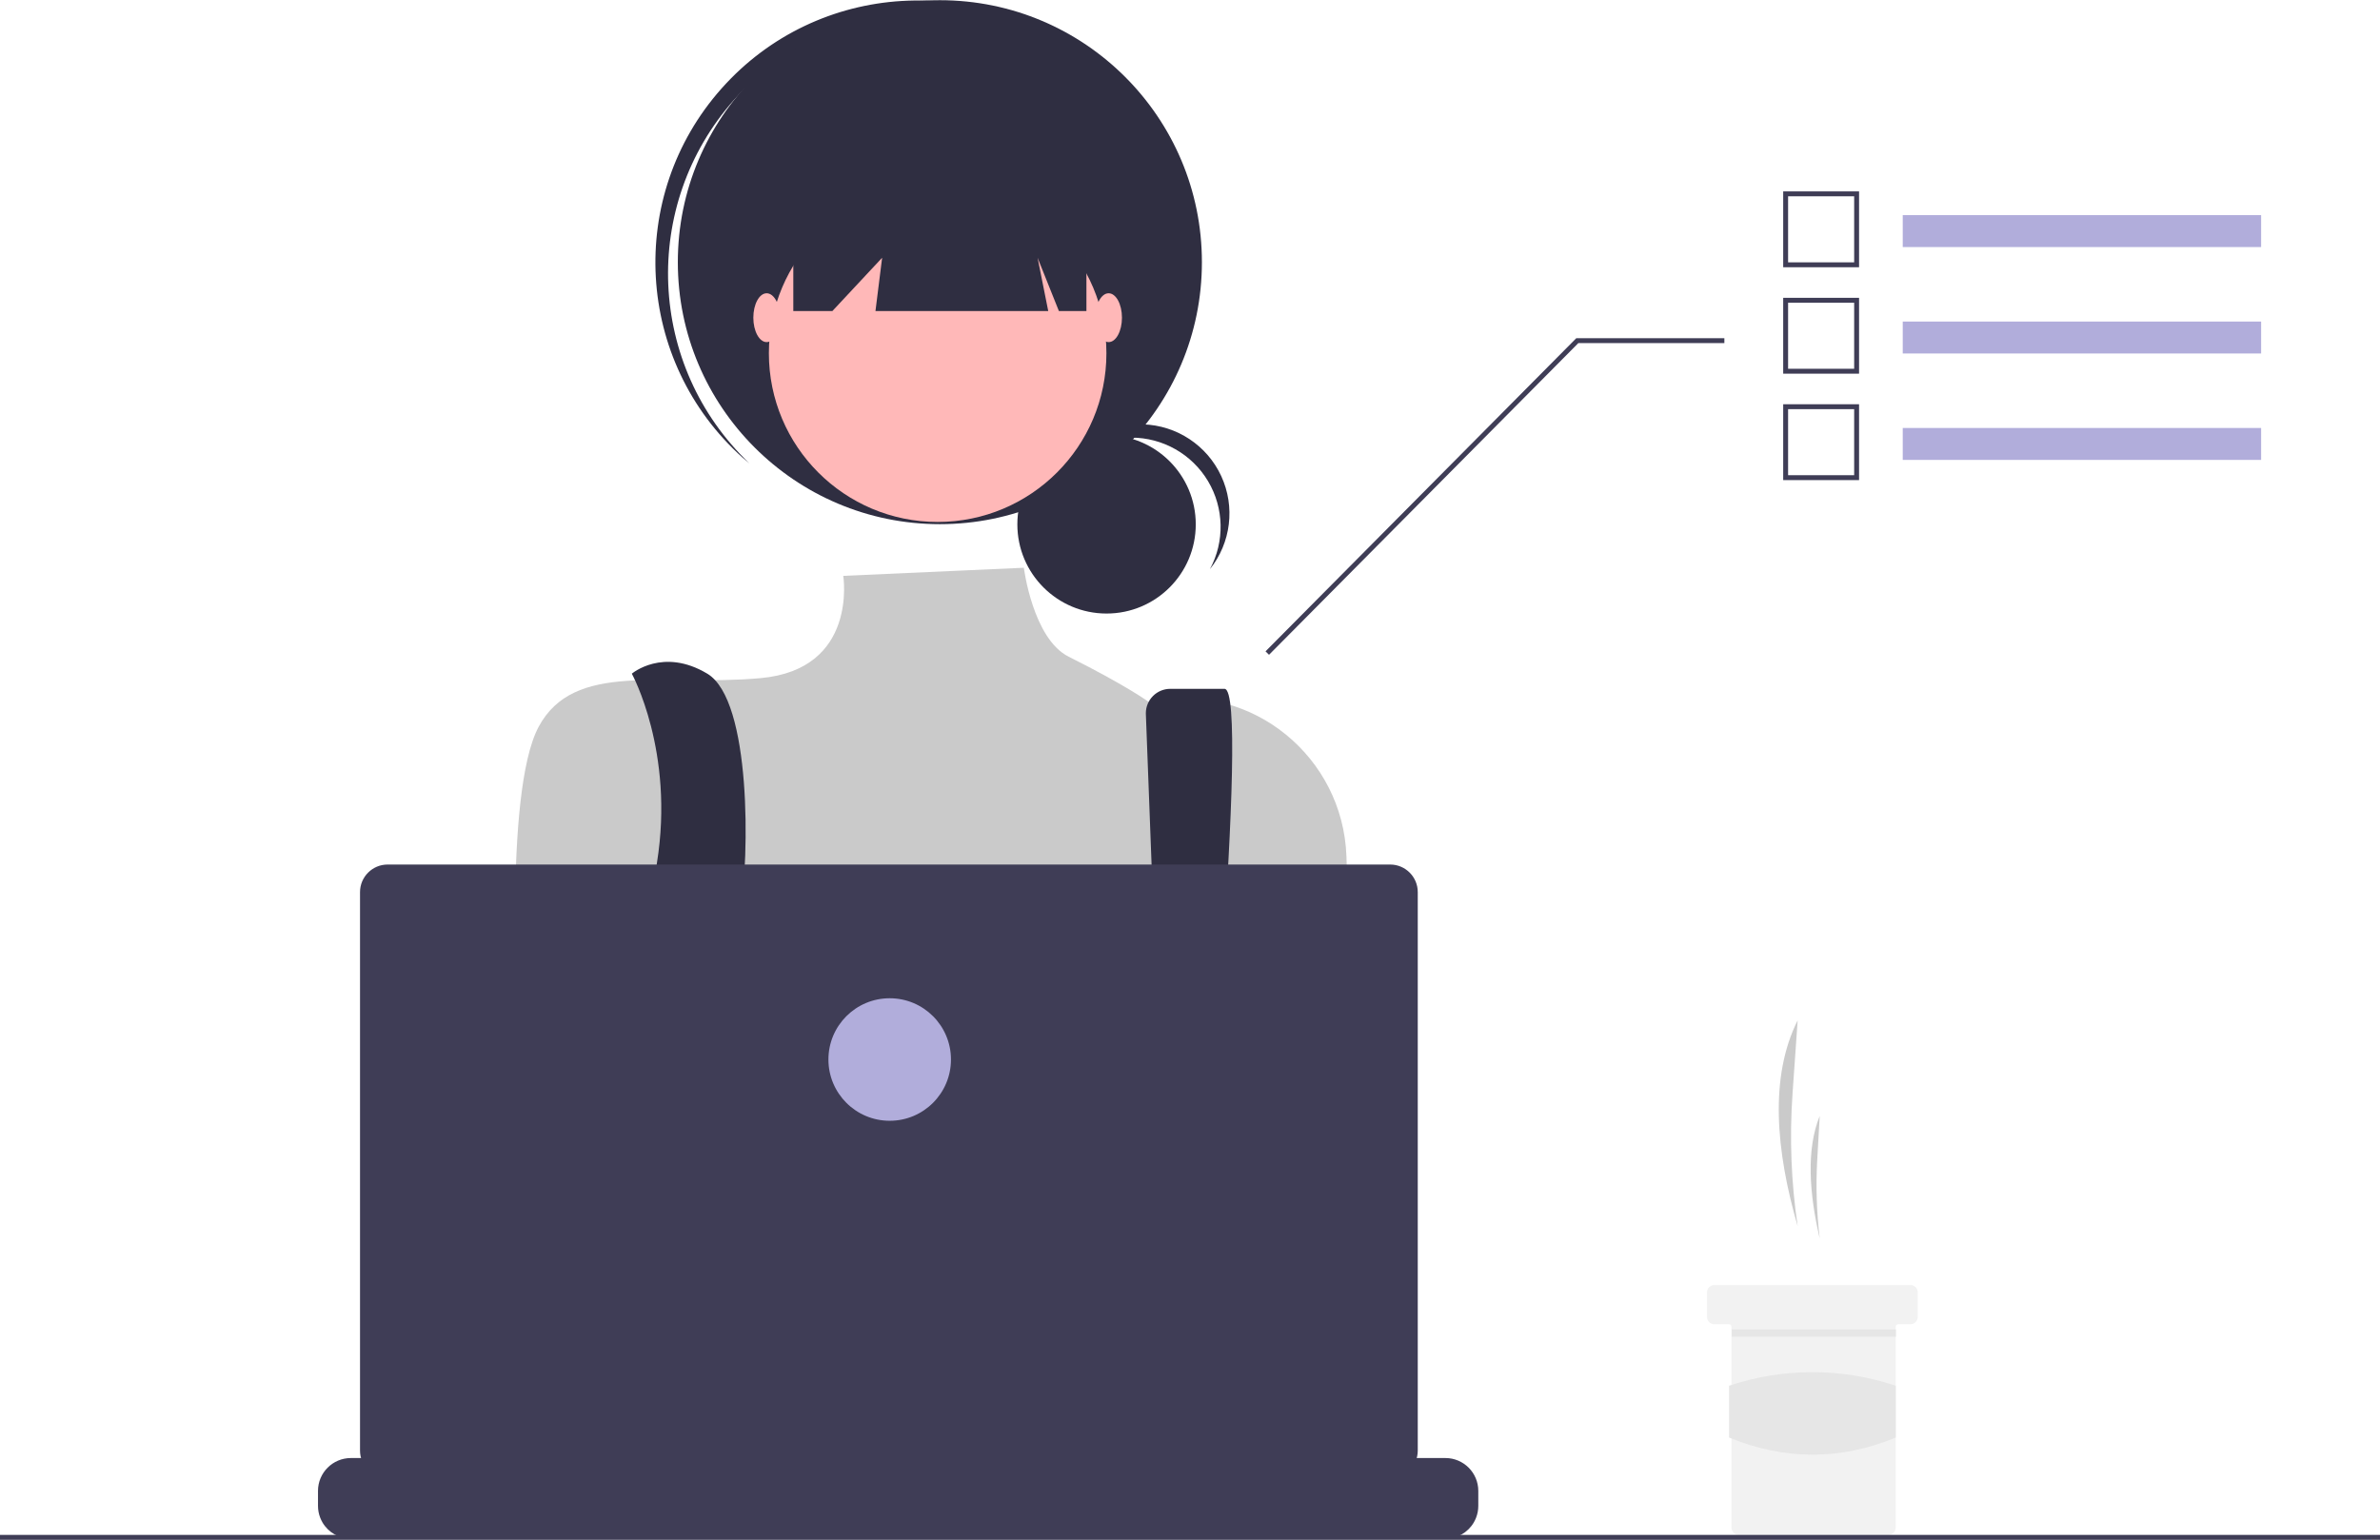
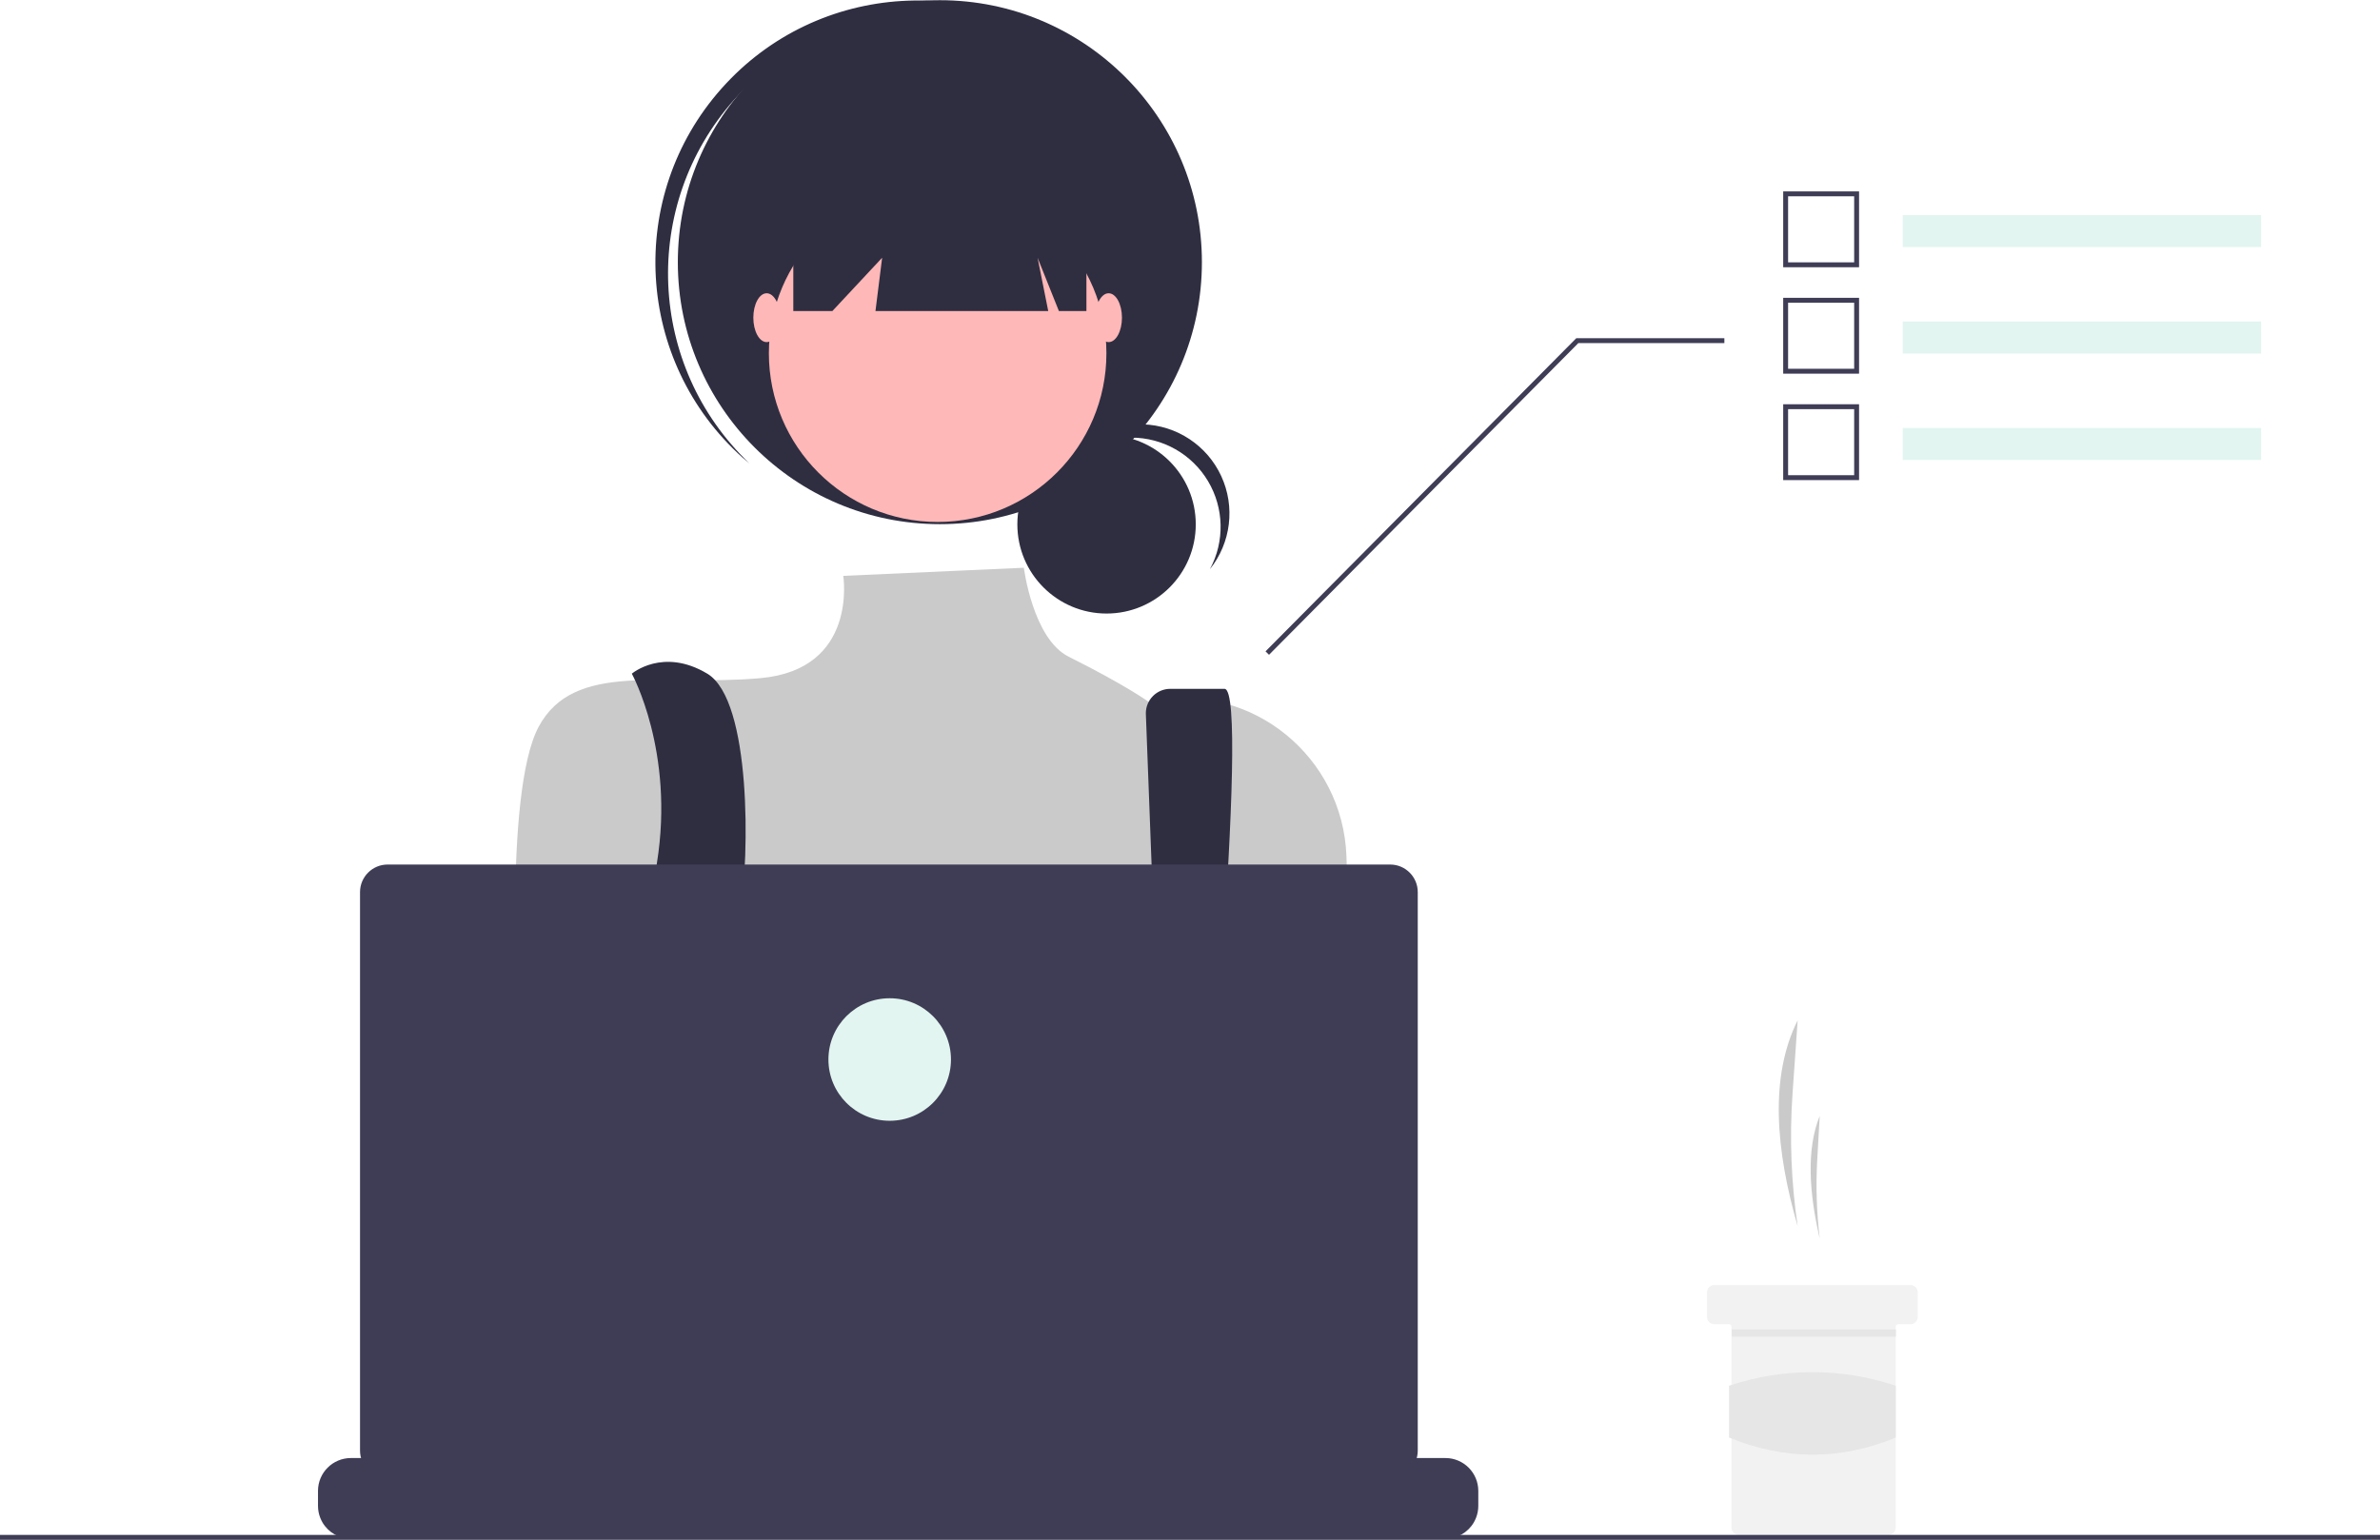
<svg xmlns="http://www.w3.org/2000/svg" data-name="Layer 1" width="971.052" height="628.381" viewBox="0 0 971.052 628.381">
  <path d="M847.931,636.215h0a249.626,249.626,0,0,1-2.095-54.111l2.095-29.889h0c-11.542,22.966-8.933,53.192,0,84Z" transform="translate(-114.4741 -135.8093)" fill="#cacaca" />
  <path d="M856.931,641.215h0a183.497,183.497,0,0,1-1.008-32.209l1.008-17.791h0C851.378,604.885,852.633,622.877,856.931,641.215Z" transform="translate(-114.4741 -135.8093)" fill="#cacaca" />
  <path d="M896.936,663.217v10a3.016,3.016,0,0,1-3,3h-5a.996.996,0,0,0-1,1v82a3.016,3.016,0,0,1-3,3h-61a3.002,3.002,0,0,1-3-3v-82a1.003,1.003,0,0,0-1-1h-6a3.002,3.002,0,0,1-3-3v-10a2.996,2.996,0,0,1,3-3h80A3.009,3.009,0,0,1,896.936,663.217Z" transform="translate(-114.4741 -135.8093)" fill="#f2f2f2" />
  <rect x="706.552" y="542.508" width="67" height="3" fill="#e6e6e6" />
  <path d="M887.936,722.462c-22.42,9.278-45.084,9.38-68,0V701.327a106.79,106.79,0,0,1,68,0Z" transform="translate(-114.4741 -135.8093)" fill="#e6e6e6" />
  <circle cx="451.481" cy="213.985" r="36.396" fill="#2f2e41" />
  <path d="M576.095,314.401a36.401,36.401,0,0,1,32.039,53.669,36.387,36.387,0,1,0-60.454-39.982A36.306,36.306,0,0,1,576.095,314.401Z" transform="translate(-114.4741 -135.8093)" fill="#2f2e41" />
  <circle cx="383.471" cy="106.996" r="106.912" fill="#2f2e41" />
  <path d="M414.036,176.471A106.893,106.893,0,0,1,562.203,165.261c-.874-.831-1.739-1.669-2.648-2.476a106.913,106.913,0,0,0-142.066,159.807c.908.808,1.842,1.568,2.77,2.339A106.893,106.893,0,0,1,414.036,176.471Z" transform="translate(-114.4741 -135.8093)" fill="#2f2e41" />
  <circle cx="382.565" cy="144.143" r="68.859" fill="#ffb8b8" />
  <path d="M532.214,367.505l-73.688,3.313s6.15,38.108-33.715,41.732-76.107-7.248-90.604,19.933-8.248,123.966-8.248,123.966,27.181,97.852,48.926,112.349,212.013-5.436,212.013-5.436L666.526,562.817l-2.697-77.54c-1.408-40.491-38.377-70.892-78.194-63.398q-1.173.221-2.362.475s-8.747-6.538-32.747-18.538C535.849,396.479,532.214,367.505,532.214,367.505Z" transform="translate(-114.4741 -135.8093)" fill="#cacaca" />
  <path d="M372.26,410.738s17.514,31.778,10.266,77.08,23.164,141.114,23.164,141.114l21.745-5.436s-14.497-94.228-10.872-115.973,4.624-85.913-13.497-96.785S372.26,410.738,372.26,410.738Z" transform="translate(-114.4741 -135.8093)" fill="#2f2e41" />
  <path d="M581.999,427.4l7.617,200.626,14.497,9.06s20.839-220.167,9.966-220.167H591.956a9.97,9.97,0,0,0-9.97,9.97Q581.986,427.145,581.999,427.4Z" transform="translate(-114.4741 -135.8093)" fill="#2f2e41" />
-   <circle cx="301.182" cy="479.532" r="9.06" fill="#b1addb" />
-   <circle cx="482.39" cy="488.592" r="9.06" fill="#b1addb" />
+   <circle cx="301.182" cy="479.532" r="9.06" fill="#e2f5f0" />
+   <circle cx="482.39" cy="488.592" r="9.06" fill="#e2f5f0" />
  <polygon points="323.672 58.069 323.672 126.928 339.619 126.928 359.914 105.183 357.196 126.928 427.685 126.928 423.336 105.183 432.034 126.928 443.269 126.928 443.269 58.069 323.672 58.069" fill="#2f2e41" />
  <ellipse cx="312.8" cy="129.647" rx="5.436" ry="9.966" fill="#ffb8b8" />
  <ellipse cx="452.329" cy="129.647" rx="5.436" ry="9.966" fill="#ffb8b8" />
  <path d="M717.626,744.255v6.07a13.34,13.34,0,0,1-.91,4.87,13.683,13.683,0,0,1-.97,2,13.437,13.437,0,0,1-11.55,6.56h-446.55a13.437,13.437,0,0,1-11.55-6.56,13.69,13.69,0,0,1-.97-2,13.341,13.341,0,0,1-.91-4.87v-6.07a13.426,13.426,0,0,1,13.423-13.43h25.747v-2.83a.559.559,0,0,1,.558-.56h13.432a.559.559,0,0,1,.56.558v2.832h8.39v-2.83a.559.559,0,0,1,.558-.56h13.432a.559.559,0,0,1,.56.558v2.832h8.4v-2.83a.559.559,0,0,1,.558-.56h13.432a.559.559,0,0,1,.56.558v2.832h8.39v-2.83a.559.559,0,0,1,.558-.56h13.432a.559.559,0,0,1,.56.558v2.832h8.39v-2.83a.559.559,0,0,1,.558-.56h13.432a.559.559,0,0,1,.56.558v2.832h8.4v-2.83a.559.559,0,0,1,.558-.56h13.432a.559.559,0,0,1,.56.558v2.832h8.39v-2.83a.559.559,0,0,1,.558-.56H526.806a.559.559,0,0,1,.56.558v2.832h8.4v-2.83a.559.559,0,0,1,.558-.56h13.432a.566.566,0,0,1,.56.56v2.83h8.39v-2.83a.559.559,0,0,1,.558-.56h13.432a.559.559,0,0,1,.56.558v2.832h8.39v-2.83a.559.559,0,0,1,.558-.56h13.432a.559.559,0,0,1,.56.558v2.832h8.4v-2.83a.559.559,0,0,1,.558-.56h13.432a.557.557,0,0,1,.55.56v2.83h8.4v-2.83a.559.559,0,0,1,.558-.56h13.432a.559.559,0,0,1,.56.558v2.832h8.39v-2.83a.559.559,0,0,1,.558-.56h13.432a.559.559,0,0,1,.56.558v2.832h39.17a13.426,13.426,0,0,1,13.43,13.423Z" transform="translate(-114.4741 -135.8093)" fill="#3f3d56" />
  <rect y="626.381" width="971.052" height="2" fill="#3f3d56" />
  <path d="M681.668,488.621H272.625a11.259,11.259,0,0,0-11.259,11.259V727.791A11.259,11.259,0,0,0,272.625,739.05H681.668a11.259,11.259,0,0,0,11.259-11.259V499.88a11.259,11.259,0,0,0-11.259-11.259Z" transform="translate(-114.4741 -135.8093)" fill="#3f3d56" />
-   <circle cx="363" cy="432.381" r="25" fill="#b1addb" />
+   <circle cx="363" cy="432.381" r="25" fill="#e2f5f0" />
  <polygon points="517.763 267.219 643.969 140.016 703.552 140.016 703.552 138.016 643.134 138.016 642.841 138.313 516.341 265.813 517.763 267.219" fill="#3f3d56" />
-   <rect x="776.328" y="87.792" width="146.224" height="13.03" fill="#b1addb" />
+   <rect x="776.328" y="87.792" width="146.224" height="13.03" fill="#e2f5f0" />
  <path d="M872.981,244.87H842.026V213.915H872.981Zm-28.955-2H870.981V215.915H844.026Z" transform="translate(-114.4741 -135.8093)" fill="#3f3d56" />
-   <rect x="776.328" y="131.225" width="146.224" height="13.03" fill="#b1addb" />
+   <rect x="776.328" y="131.225" width="146.224" height="13.03" fill="#e2f5f0" />
  <path d="M872.981,288.303H842.026V257.348H872.981Zm-28.955-2H870.981V259.348H844.026Z" transform="translate(-114.4741 -135.8093)" fill="#3f3d56" />
-   <rect x="776.328" y="174.658" width="146.224" height="13.03" fill="#b1addb" />
+   <rect x="776.328" y="174.658" width="146.224" height="13.03" fill="#e2f5f0" />
  <path d="M872.981,331.736H842.026V300.781H872.981Zm-28.955-2H870.981V302.781H844.026Z" transform="translate(-114.4741 -135.8093)" fill="#3f3d56" />
</svg>
